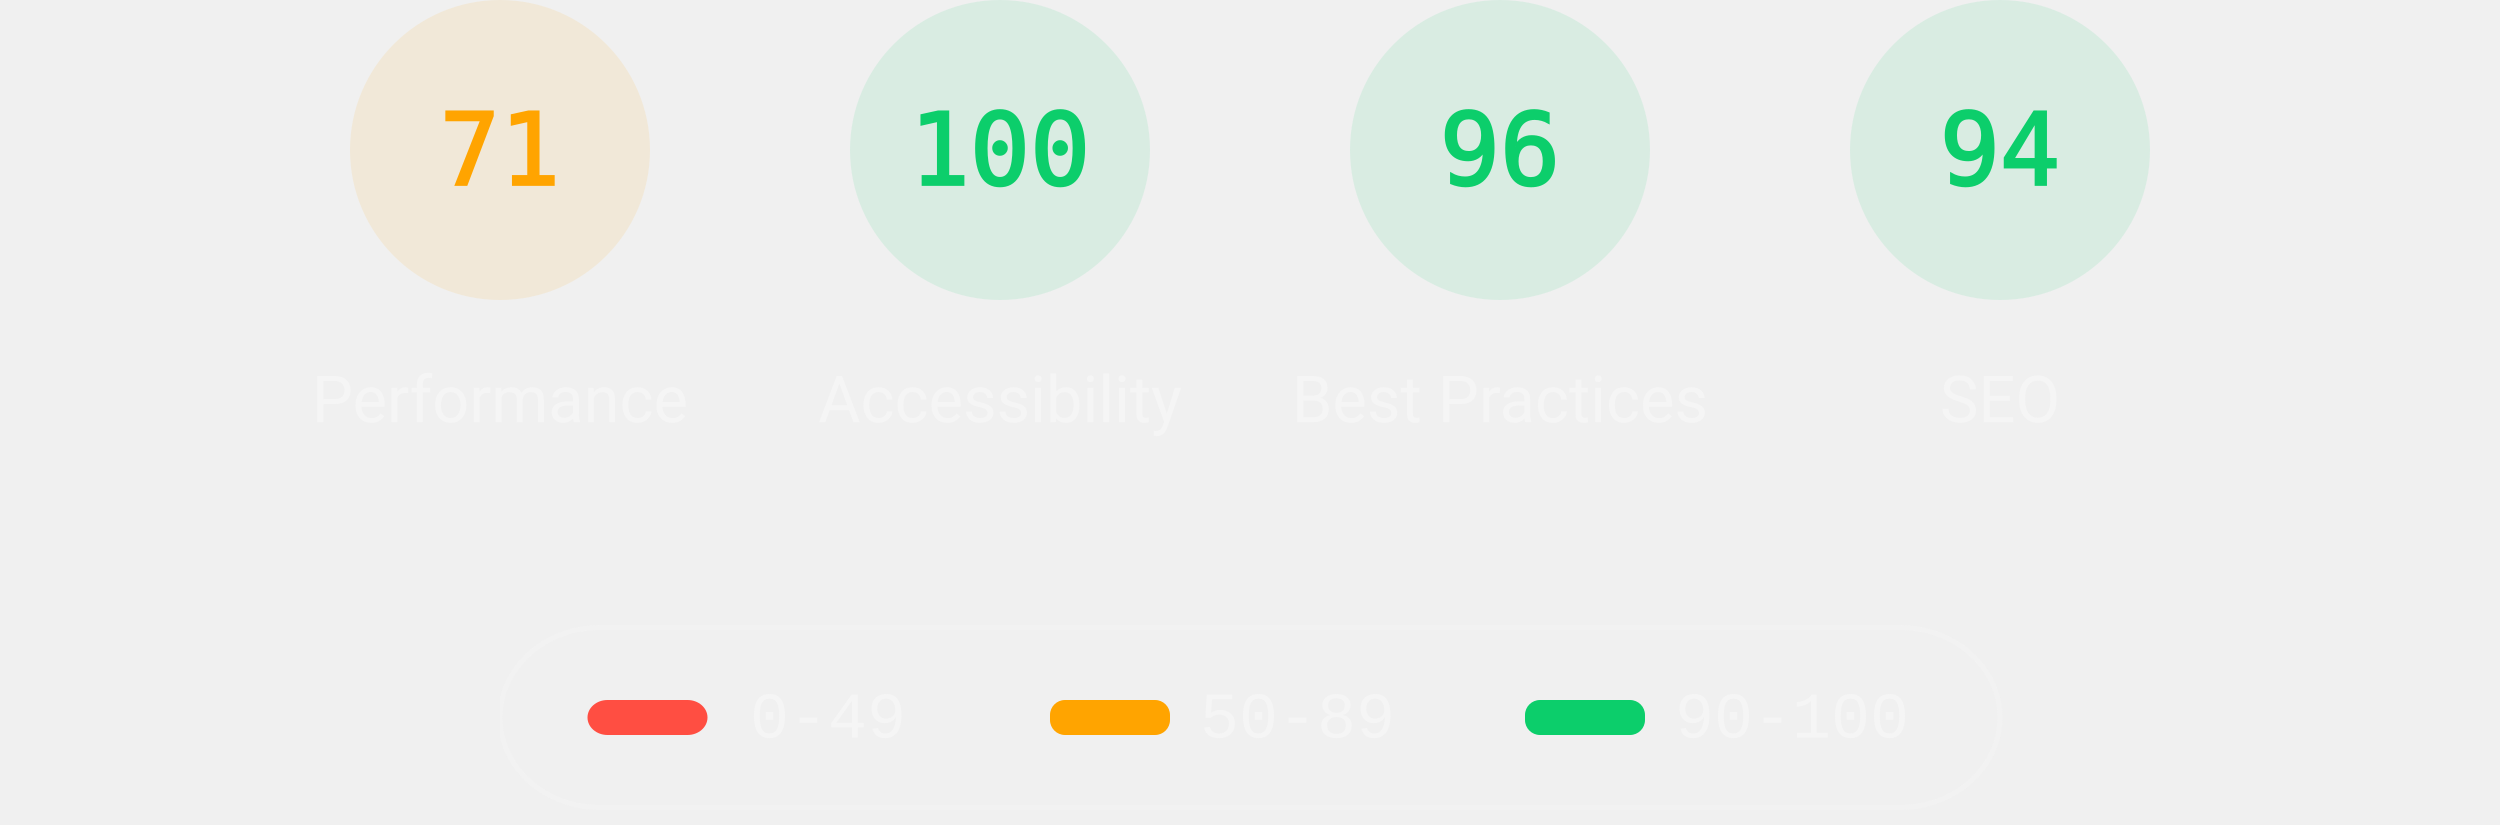
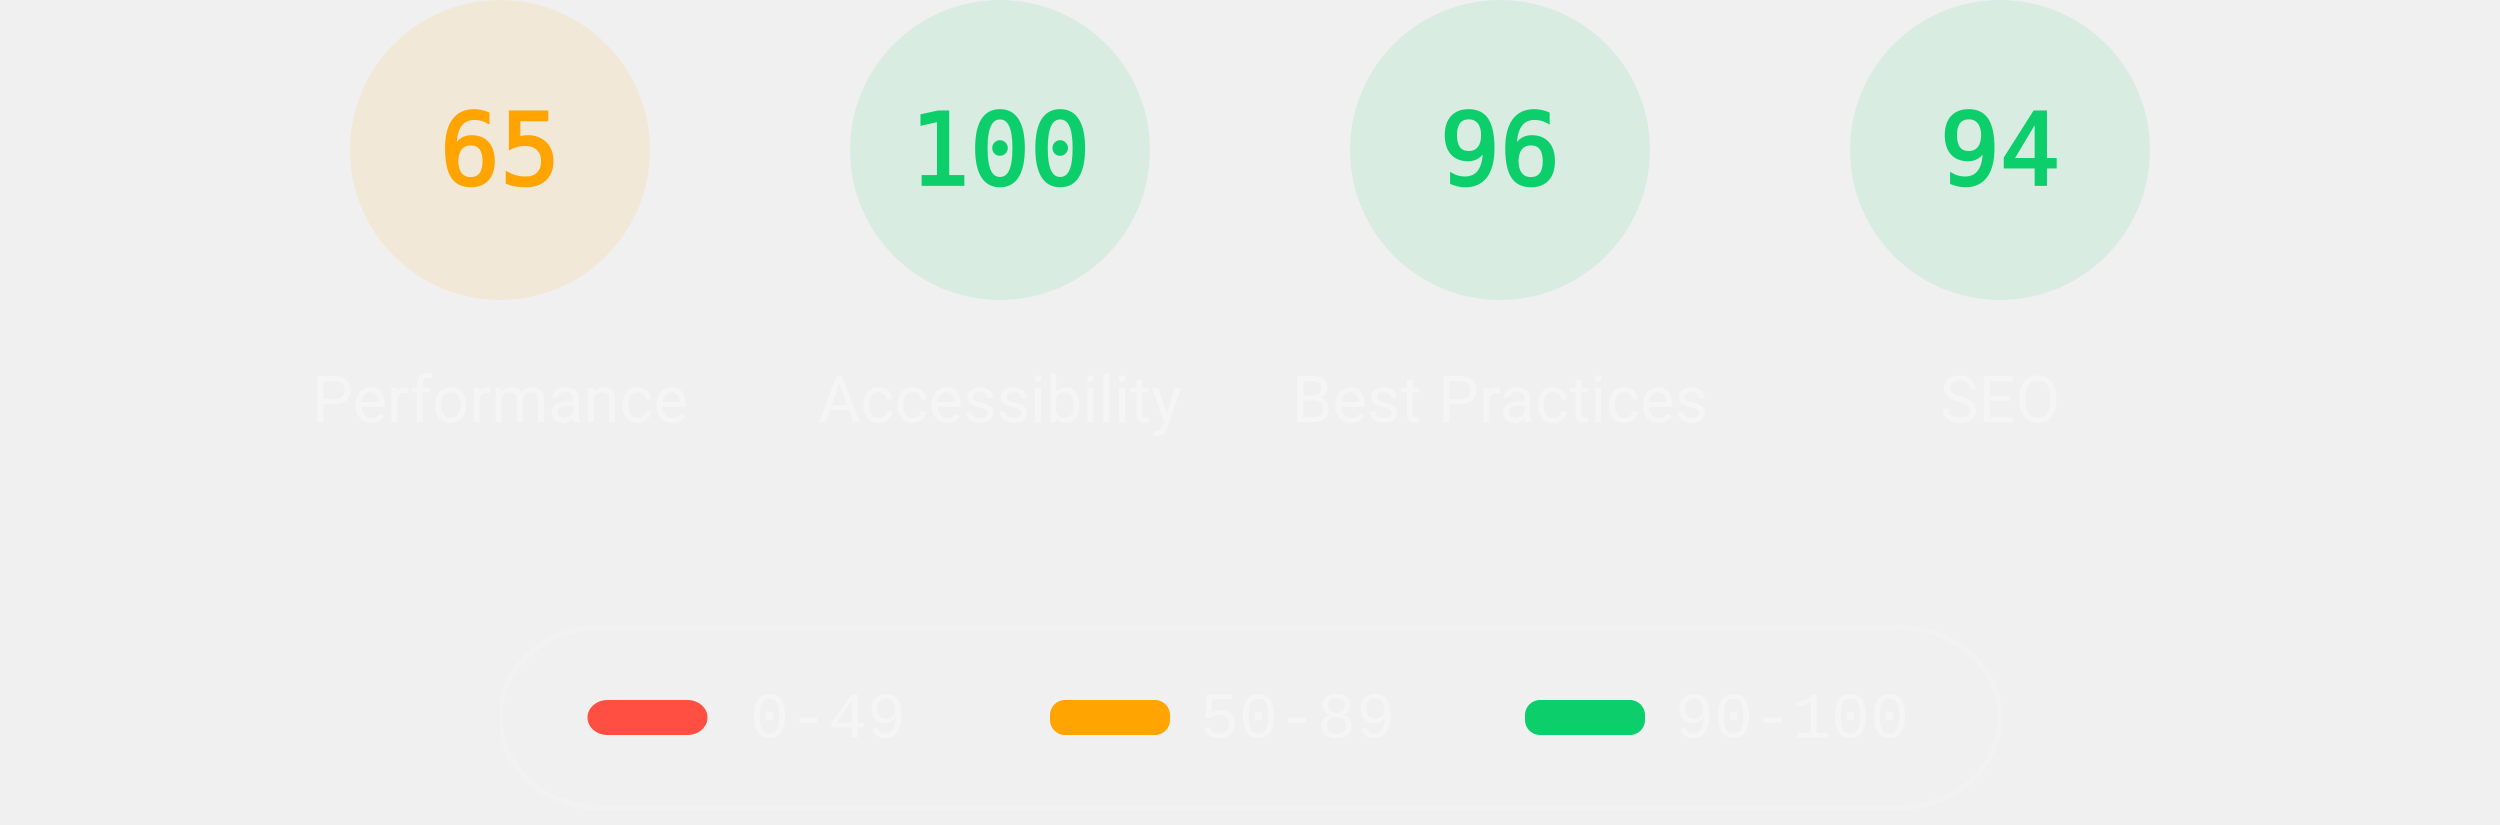
<svg xmlns="http://www.w3.org/2000/svg" class="theme--dark" fill="none" width="1000" height="330">
  <style>
			.gauge-base {
				opacity: 0.1
			}

			.gauge-arc {
				fill: none;
				animation-delay: 250ms;
				stroke-linecap: round;
				transform: rotate(-90deg);
				transform-origin: 100px 60px;
				animation: load-gauge 1s ease forwards
			}

			.guage-text {
				font-size: 40px;
				font-family: monospace;
				text-align: center
			}

			.guage-red {
				color: #ff4e42;
				fill: #ff4e42;
				stroke: #ff4e42
			}
			.guage-orange {
				color: #ffa400;
				fill: #ffa400;
				stroke: #ffa400
			}
			.guage-green {
				color: #0cce6b;
				fill: #0cce6b;
				stroke: #0cce6b
			}
			.theme--agnostic .guage-undefined {
				color: #5c5c5c;
				fill: #5c5c5c;
				stroke: #5c5c5c
			}
			.theme--light .guage-undefined {
				color: #1e1e1e;
				fill: #1e1e1e;
				stroke: #1e1e1e
			}
			.theme--dark .guage-undefined {
				color: #f5f5f5;
				fill: #f5f5f5;
				stroke: #f5f5f5
			}

			.guage-title {
				stroke: none;
				font-size: 26px;
				line-height: 26px;
				font-family: Roboto, Halvetica, Arial, sans-serif
			}
			.metric.guage-title {
				font-family: 'Courier New', Courier, monospace
			}
			.theme--agnostic .guage-title {
				color: #737373;
				fill: #737373
			}
			.theme--light .guage-title {
				color: #212121;
				fill: #212121
			}
			.theme--dark .guage-title {
				color: #f5f5f5;
				fill: #f5f5f5
			}

			@keyframes load-gauge {
				from {
					stroke-dasharray: 0 352.858
				}
			}
			.lh-gauge--pwa__disc {
				fill: #e0e0e0
			}
			.lh-gauge--pwa__logo {
				position: relative;
				fill: #b0b0b0
			}
			.lh-gauge--pwa__invisible {
				display: none
			}
			.lh-gauge--pwa__visible {
				display: inline
			}
			.guage-invisible {
				display: none
			}
			.lh-gauge--pwa__logo--primary-color {
				fill: #304ffe
			}
			.theme--agnostic .lh-gauge--pwa__logo--secondary-color {
				fill: #787878
			}
			.theme--light .lh-gauge--pwa__logo--secondary-color {
				fill: #3d3d3d
			}
			.theme--dark .lh-gauge--pwa__logo--secondary-color {
				fill: #d8b6b6
			}
			.theme--light #svg_2 {
				stroke: #00000022
			}
			.theme--agnostic #svg_2 {
				stroke: #616161
			}
			.theme--light #svg_2 {
				stroke: #00000022
			}
			.theme--dark #svg_2 {
				stroke: #f5f5f566
			}
		</style>
  <svg class="guage-div guage-perf guage-orange" viewBox="0 0 200 200" width="200" height="200" x="100" y="0">
    <circle class="gauge-base" r="56" cx="100" cy="60" stroke-width="8" />
-     <circle class="gauge-arc guage-arc-1" r="56" cx="100" cy="60" stroke-width="8" style="stroke-dasharray: 249.819, 351.858;" />
-     <text class="guage-text" x="100px" y="60px" alignment-baseline="central" dominant-baseline="central" text-anchor="middle">71</text>
+     <circle class="gauge-arc guage-arc-1" r="56" cx="100" cy="60" stroke-width="8" style="stroke-dasharray: 228.708, 351.858;" />
+     <text class="guage-text" x="100px" y="60px" alignment-baseline="central" dominant-baseline="central" text-anchor="middle">65</text>
    <text class="guage-title" x="100px" y="160px" alignment-baseline="central" dominant-baseline="central" text-anchor="middle">Performance</text>
  </svg>
  <svg class="guage-div guage-acc guage-green" viewBox="0 0 200 200" width="200" height="200" x="300" y="0">
    <circle class="gauge-base" r="56" cx="100" cy="60" stroke-width="8" />
    <circle class="gauge-arc guage-arc-2" r="56" cx="100" cy="60" stroke-width="8" style="stroke-dasharray: 351.858, 351.858;" />
    <text class="guage-text" x="100px" y="60px" alignment-baseline="central" dominant-baseline="central" text-anchor="middle">100</text>
    <text class="guage-title" x="100px" y="160px" alignment-baseline="central" dominant-baseline="central" text-anchor="middle">Accessibility</text>
  </svg>
  <svg class="guage-div guage-best guage-green" viewBox="0 0 200 200" width="200" height="200" x="500" y="0">
    <circle class="gauge-base" r="56" cx="100" cy="60" stroke-width="8" />
    <circle class="gauge-arc guage-arc-3" r="56" cx="100" cy="60" stroke-width="8" style="stroke-dasharray: 337.784, 351.858;" />
    <text class="guage-text" x="100px" y="60px" alignment-baseline="central" dominant-baseline="central" text-anchor="middle">96</text>
    <text class="guage-title" x="100px" y="160px" alignment-baseline="central" dominant-baseline="central" text-anchor="middle">Best Practices</text>
  </svg>
  <svg class="guage-div guage-seo guage-green" viewBox="0 0 200 200" width="200" height="200" x="700" y="0">
    <circle class="gauge-base" r="56" cx="100" cy="60" stroke-width="8" />
    <circle class="gauge-arc guage-arc-4" r="56" cx="100" cy="60" stroke-width="8" style="stroke-dasharray: 330.747, 351.858;" />
    <text class="guage-text" x="100px" y="60px" alignment-baseline="central" dominant-baseline="central" text-anchor="middle">94</text>
    <text class="guage-title" x="100px" y="160px" alignment-baseline="central" dominant-baseline="central" text-anchor="middle">SEO</text>
  </svg>
  <svg class="guage-div guage-pwa guage-invisible" viewBox="0 0 200 200" width="200" height="200" x="900" y="0">
    <svg viewBox="0 0 60 60" width="112" height="112" x="44" y="4">
      <defs>
        <linearGradient id="lh-gauge--pwa__check-circle__gradient-0" x1="50%" y1="0%" x2="50%" y2="100%">
          <stop stop-color="#00C852" offset="0%" />
          <stop stop-color="#009688" offset="100%" />
        </linearGradient>
        <linearGradient id="lh-gauge--pwa__installable__shadow-gradient-0" x1="76.056%" x2="24.111%" y1="82.995%" y2="24.735%">
          <stop stop-color="#A5D6A7" offset="0%" />
          <stop stop-color="#80CBC4" offset="100%" />
        </linearGradient>
        <linearGradient id="lh-gauge--pwa__fast-reliable__shadow-gradient-0" x1="76.056%" y1="82.995%" x2="25.678%" y2="26.493%">
          <stop stop-color="#64B5F6" offset="0%" />
          <stop stop-color="#2979FF" offset="100%" />
        </linearGradient>
        <g id="lh-gauge--pwa__fast-reliable-badge-0">
          <circle fill="#FFFFFF" cx="10" cy="10" r="10" />
          <path fill="#304FFE" d="M10 3.58l5.25 2.34v3.5c0 3.23-2.24 6.26-5.25 7-3.01-.74-5.25-3.77-5.25-7v-3.5L10 3.58zm-.47 10.74l2.76-4.83.03-.07c.04-.08 0-.24-.22-.24h-1.64l.47-3.26h-.47l-2.7 4.77c-.02.01.05-.1-.04.05-.09.16-.1.31.18.31h1.63l-.47 3.27h.47z" />
        </g>
        <g id="lh-gauge--pwa__installable-badge-0">
          <circle fill="#FFFFFF" cx="10" cy="10" r="10" />
          <path fill="#009688" d="M10 4.167A5.835 5.835 0 0 0 4.167 10 5.835 5.835 0 0 0 10 15.833 5.835 5.835 0 0 0 15.833 10 5.835 5.835 0 0 0 10 4.167zm2.917 6.416h-2.334v2.334H9.417v-2.334H7.083V9.417h2.334V7.083h1.166v2.334h2.334v1.166z" />
        </g>
      </defs>
      <g stroke="none" fill-rule="nonzero">
        <circle class="lh-gauge--pwa__disc" cx="30" cy="30" r="30" />
        <g class="lh-gauge--pwa__logo">
          <path d="M35.66 19.39l.7-1.75h2L37.4 15 38.6 12l3.4 9h-2.51l-.58-1.61z" />
          <path d="M33.52 21l3.65-9h-2.42l-2.5 5.82L30.5 12h-1.86l-1.9 5.82-1.35-2.65-1.21 3.72L25.4 21h2.38l1.72-5.2 1.64 5.2z" />
          <path fill-rule="nonzero" d="M20.3 17.91h1.48c.45 0 .85-.05 1.2-.15l.39-1.18 1.07-3.3a2.64 2.64 0 0 0-.28-.37c-.55-.6-1.36-.91-2.42-.91H18v9h2.3V17.9zm1.96-3.84c.22.22.33.5.33.87 0 .36-.1.65-.29.87-.2.23-.59.35-1.15.35h-.86v-2.41h.87c.52 0 .89.1 1.1.32z" />
        </g>
        <rect class="lh-gauge--pwa__component lh-gauge--pwa__na-line lh-gauge--pwa__invisible" fill="#FFFFFF" x="20" y="32" width="20" height="4" rx="2" />
        <g class="lh-gauge--pwa__component lh-gauge--pwa__fast-reliable-badge lh-gauge--pwa__invisible" transform="translate(20, 29)">
          <path fill="url(#lh-gauge--pwa__fast-reliable__shadow-gradient-0)" d="M33.63 19.49A30 30 0 0 1 16.2 30.36L3 17.14 17.14 3l16.49 16.49z" />
          <use href="#lh-gauge--pwa__fast-reliable-badge-0" />
        </g>
        <g class="lh-gauge--pwa__component lh-gauge--pwa__installable-badge lh-gauge--pwa__invisible" transform="translate(20, 29)">
          <path fill="url(#lh-gauge--pwa__installable__shadow-gradient-0)" d="M33.629 19.487c-4.272 5.453-10.391 9.39-17.415 10.869L3 17.142 17.142 3 33.63 19.487z" />
          <use href="#lh-gauge--pwa__installable-badge-0" />
        </g>
        <g class="lh-gauge--pwa__component lh-gauge--pwa__fast-reliable-installable-badges lh-gauge--pwa__invisible">
          <g transform="translate(8, 29)">
            <path fill="url(#lh-gauge--pwa__fast-reliable__shadow-gradient-0)" d="M16.321 30.463L3 17.143 17.142 3l22.365 22.365A29.864 29.864 0 0 1 22 31c-1.942 0-3.84-.184-5.679-.537z" />
            <use href="#lh-gauge--pwa__fast-reliable-badge-0" />
          </g>
          <g transform="translate(32, 29)">
            <path fill="url(#lh-gauge--pwa__installable__shadow-gradient-0)" d="M25.982 11.84a30.107 30.107 0 0 1-13.08 15.203L3 17.143 17.142 3l8.84 8.84z" />
            <use href="#lh-gauge--pwa__installable-badge-0" />
          </g>
        </g>
        <g class="lh-gauge--pwa__component lh-gauge--pwa__check-circle lh-gauge--pwa__invisible" transform="translate(18, 28)">
          <circle fill="#FFFFFF" cx="12" cy="12" r="12" />
          <path fill="url(#lh-gauge--pwa__check-circle__gradient-0)" d="M12 2a10 10 0 1 0 0 20 10 10 0 0 0 0-20zm-2 15l-5-5 1.41-1.41L10 14.17l7.59-7.59L19 8l-9 9z" />
        </g>
      </g>
    </svg>
    <text class="guage-title" y="160px" alignment-baseline="central" dominant-baseline="central" text-anchor="middle">
      <tspan x="100px" dy="-6px">Progressive</tspan>
      <tspan x="100px" dy="30px">Web App</tspan>
    </text>
  </svg>
  <svg width="604" height="76" x="200" y="250">
    <g>
      <rect fill="none" id="canvas_background" height="80" width="604" y="-1" x="-1" />
      <g display="none" overflow="visible" y="0" x="0" height="100%" width="100%" id="canvasGrid">
        <rect fill="url(#gridpattern)" stroke-width="0" y="0" x="0" height="100%" width="100%" />
      </g>
    </g>
    <g>
      <rect fill-opacity="0" stroke-width="2" rx="40" id="svg_2" height="72" width="600" y="1" x="0" fill="#000000" />
      <rect stroke="#000" rx="8" id="svg_3" height="14" width="48" y="30" x="35" stroke-opacity="null" stroke-width="0" fill="#ff4e42" />
      <rect stroke="#000" rx="6" id="svg_4" height="14" width="48" y="30" x="220" stroke-opacity="null" stroke-width="0" fill="#ffa400" />
      <rect stroke="#000" rx="6" id="svg_5" height="14" width="48" y="30" x="410" stroke-opacity="null" stroke-width="0" fill="#0cce6b" />
      <text class="metric guage-title" xml:space="preserve" text-anchor="start" font-size="26" id="svg_6" y="45" x="100" stroke-opacity="null" stroke-width="0" stroke="#000">0-49</text>
      <text class="metric guage-title" xml:space="preserve" text-anchor="start" font-size="26" id="svg_7" y="45" x="280" stroke-opacity="null" stroke-width="0" stroke="#000">50-89</text>
      <text class="metric guage-title" xml:space="preserve" text-anchor="start" font-size="26" id="svg_8" y="45" x="470" stroke-opacity="null" stroke-width="0" stroke="#000">90-100</text>
    </g>
  </svg>
</svg>
